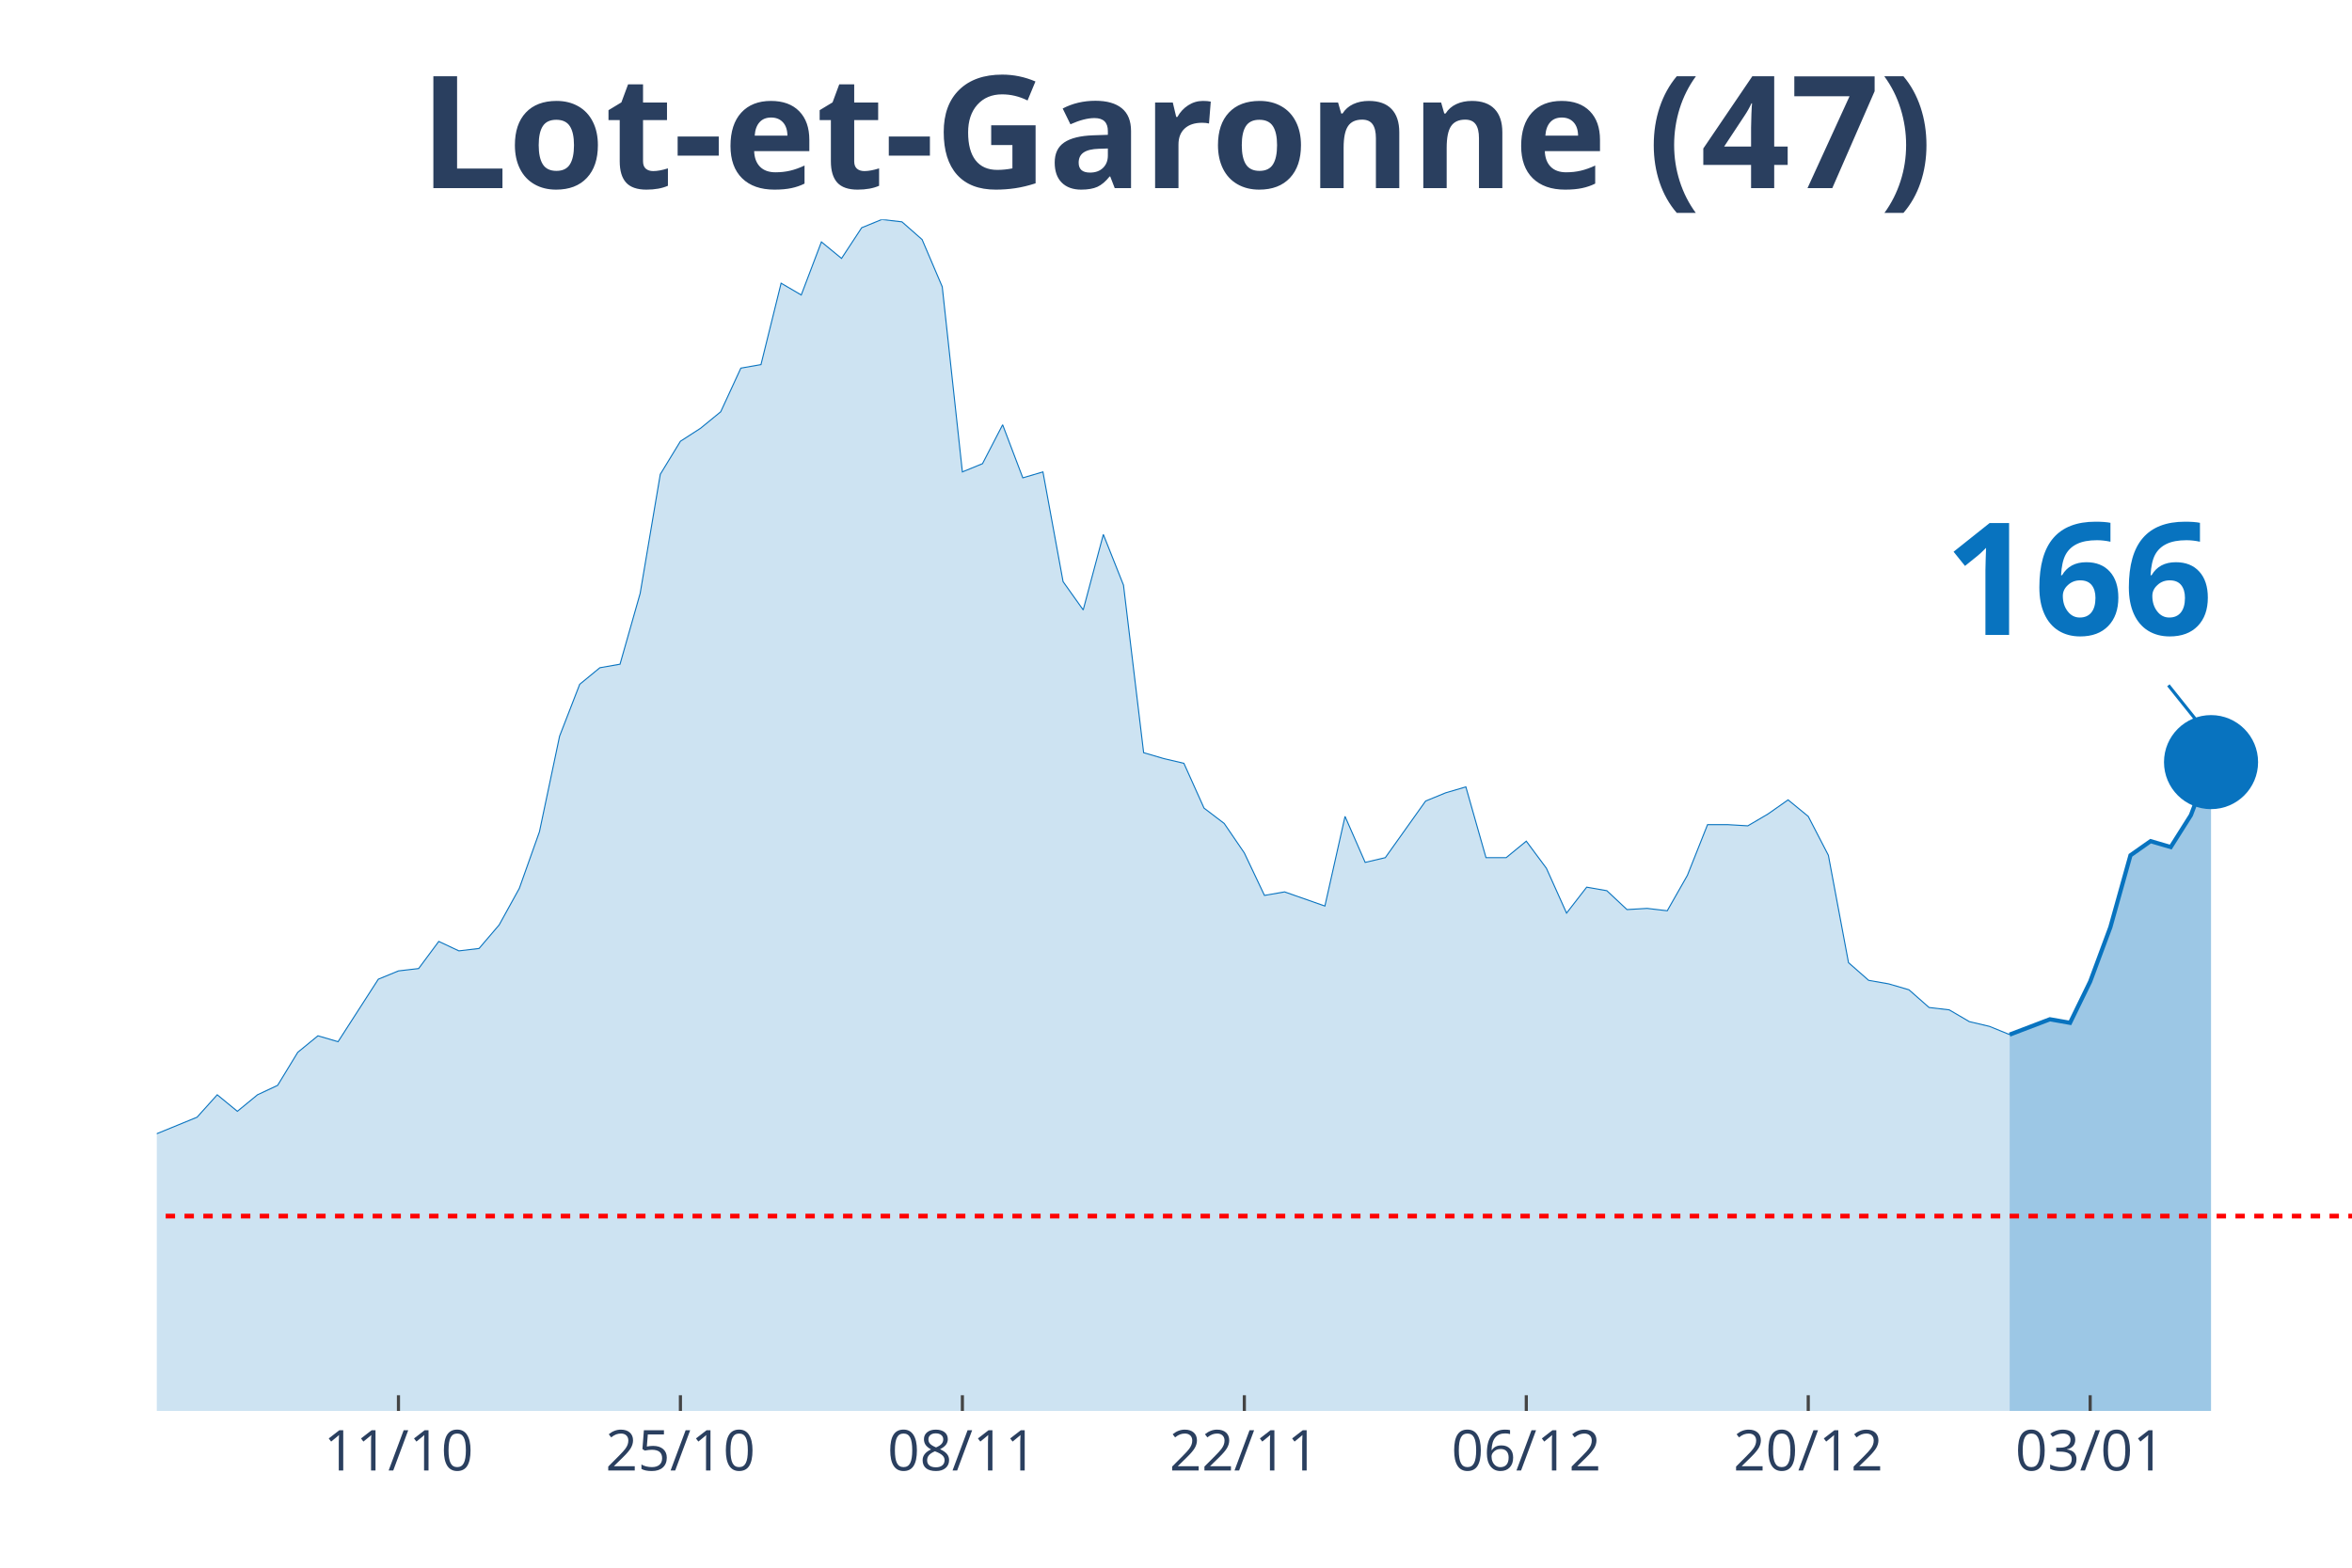
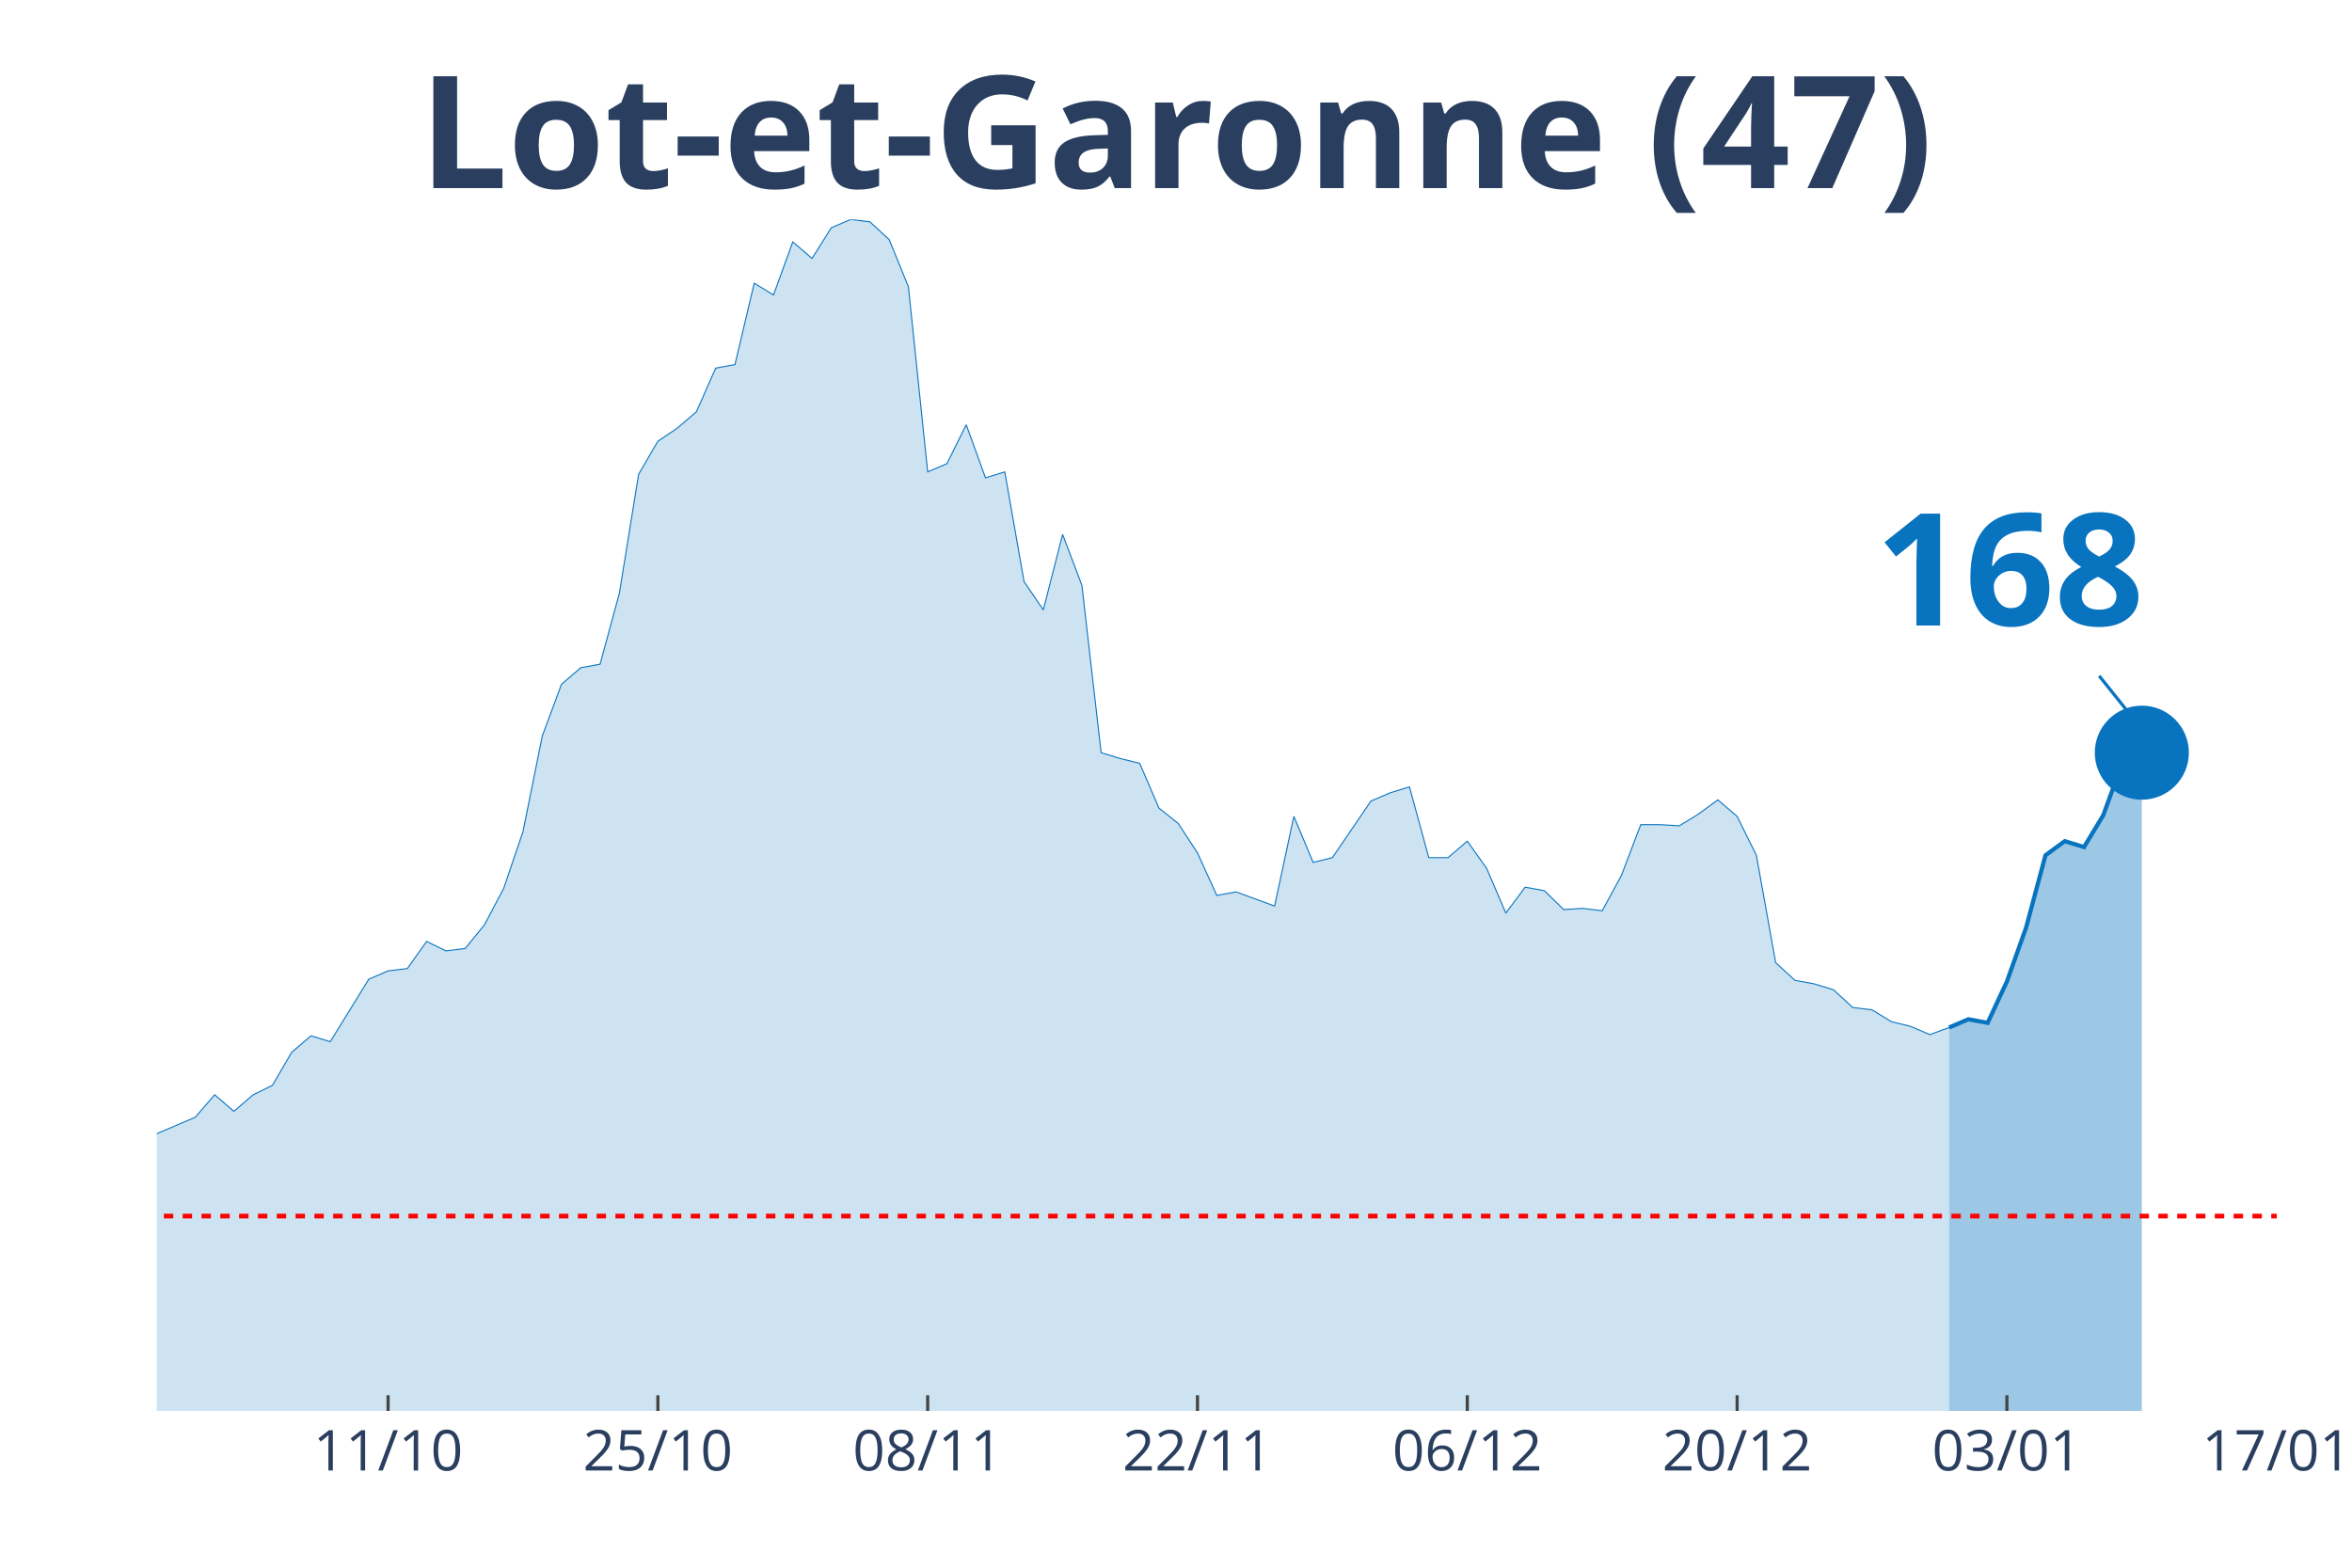
<svg xmlns="http://www.w3.org/2000/svg" class="main-svg" width="1125" height="750" style="" viewBox="0 0 750 500">
  <rect x="0" y="0" width="750" height="500" style="fill: rgb(0, 0, 0); fill-opacity: 0;" />
-   <defs id="defs-203f5e">
+   <defs id="defs-415aee">
    <g class="clips">
-       <clipPath id="clip203f5exyplot" class="plotclip">
-         <rect width="700" height="380" />
+       <clipPath id="clip415aeexyplot" class="plotclip">
+         <rect width="676" height="380" />
      </clipPath>
-       <clipPath class="axesclip" id="clip203f5ex">
-         <rect x="50" y="0" width="700" height="500" />
+       <clipPath class="axesclip" id="clip415aeex">
+         <rect x="50" y="0" width="676" height="500" />
      </clipPath>
-       <clipPath class="axesclip" id="clip203f5ey">
+       <clipPath class="axesclip" id="clip415aeey">
        <rect x="0" y="70" width="750" height="380" />
      </clipPath>
-       <clipPath class="axesclip" id="clip203f5exy">
-         <rect x="50" y="70" width="700" height="380" />
+       <clipPath class="axesclip" id="clip415aeexy">
+         <rect x="50" y="70" width="676" height="380" />
      </clipPath>
    </g>
    <g class="gradients" />
  </defs>
  <g class="bglayer">
-     <rect class="bg" x="50" y="70" width="700" height="380" style="fill: rgb(0, 0, 0); fill-opacity: 0; stroke-width: 0;" />
+     <rect class="bg" x="50" y="70" width="676" height="380" style="fill: rgb(0, 0, 0); fill-opacity: 0; stroke-width: 0;" />
  </g>
  <g class="layer-below">
    <g class="imagelayer" />
    <g class="shapelayer" />
  </g>
  <g class="cartesianlayer">
    <g class="subplot xy">
      <g class="layer-subplot">
        <g class="shapelayer" />
        <g class="imagelayer" />
      </g>
      <g class="gridlayer">
        <g class="x">
-           <path class="xgrid crisp" transform="translate(127.06,0)" d="M0,70v380" style="stroke: rgb(255, 255, 255); stroke-opacity: 1; stroke-width: 1px;" />
-           <path class="xgrid crisp" transform="translate(216.97,0)" d="M0,70v380" style="stroke: rgb(255, 255, 255); stroke-opacity: 1; stroke-width: 1px;" />
-           <path class="xgrid crisp" transform="translate(306.88,0)" d="M0,70v380" style="stroke: rgb(255, 255, 255); stroke-opacity: 1; stroke-width: 1px;" />
-           <path class="xgrid crisp" transform="translate(396.79,0)" d="M0,70v380" style="stroke: rgb(255, 255, 255); stroke-opacity: 1; stroke-width: 1px;" />
-           <path class="xgrid crisp" transform="translate(486.7,0)" d="M0,70v380" style="stroke: rgb(255, 255, 255); stroke-opacity: 1; stroke-width: 1px;" />
-           <path class="xgrid crisp" transform="translate(576.61,0)" d="M0,70v380" style="stroke: rgb(255, 255, 255); stroke-opacity: 1; stroke-width: 1px;" />
-           <path class="xgrid crisp" transform="translate(666.51,0)" d="M0,70v380" style="stroke: rgb(255, 255, 255); stroke-opacity: 1; stroke-width: 1px;" />
+           <path class="xgrid crisp" transform="translate(123.75,0)" d="M0,70v380" style="stroke: rgb(255, 255, 255); stroke-opacity: 1; stroke-width: 1px;" />
+           <path class="xgrid crisp" transform="translate(209.78,0)" d="M0,70v380" style="stroke: rgb(255, 255, 255); stroke-opacity: 1; stroke-width: 1px;" />
+           <path class="xgrid crisp" transform="translate(295.82,0)" d="M0,70v380" style="stroke: rgb(255, 255, 255); stroke-opacity: 1; stroke-width: 1px;" />
+           <path class="xgrid crisp" transform="translate(381.85,0)" d="M0,70v380" style="stroke: rgb(255, 255, 255); stroke-opacity: 1; stroke-width: 1px;" />
+           <path class="xgrid crisp" transform="translate(467.89,0)" d="M0,70v380" style="stroke: rgb(255, 255, 255); stroke-opacity: 1; stroke-width: 1px;" />
+           <path class="xgrid crisp" transform="translate(553.93,0)" d="M0,70v380" style="stroke: rgb(255, 255, 255); stroke-opacity: 1; stroke-width: 1px;" />
+           <path class="xgrid crisp" transform="translate(639.96,0)" d="M0,70v380" style="stroke: rgb(255, 255, 255); stroke-opacity: 1; stroke-width: 1px;" />
        </g>
        <g class="y" />
      </g>
      <g class="zerolinelayer" />
      <path class="xlines-below" />
      <path class="ylines-below" />
      <g class="overlines-below" />
      <g class="xaxislayer-below" />
      <g class="yaxislayer-below" />
      <g class="overaxes-below" />
-       <g class="plot" transform="translate(50, 70)" clip-path="url('#clip203f5exyplot')">
+       <g class="plot" transform="translate(50, 70)" clip-path="url('#clip415aeexyplot')">
        <g class="scatterlayer mlayer">
-           <g class="trace scatter trace83369f" style="stroke-miterlimit: 2;">
+           <g class="trace scatter trace7a2b47" style="stroke-miterlimit: 2;">
            <g class="fills">
              <g>
-                 <path class="js-fill" d="M590.83,380L-873.39,380L-873.39,377.74L-385.32,376.24L-378.9,374.73L-333.94,370.59L-327.52,369.84L-308.26,369.09L-301.83,369.09L-288.99,361.56L-282.57,355.54L-269.72,346.14L-263.3,338.99L-256.88,338.61L-250.46,328.46L-231.19,317.17L-224.77,319.43L-218.35,322.44L-211.93,320.55L-205.5,322.44L-199.08,318.3L-186.24,309.64L-179.82,299.86L-173.39,297.98L-166.97,299.86L-154.13,294.97L-147.71,296.85L-115.6,302.12L-109.17,309.27L-96.33,308.51L-89.91,312.28L-83.49,310.4L-77.06,311.52L-70.64,305.88L-64.22,296.1L-57.8,299.11L-51.38,298.73L-44.95,297.6L-38.53,299.86L-32.11,299.49L-25.69,300.24L-19.27,298.73L-12.84,295.72L-6.42,292.71L0,291.58L12.84,286.32L19.27,279.17L25.69,284.44L32.11,279.17L38.53,276.16L44.95,265.62L51.38,260.36L57.8,262.24L70.64,242.3L77.06,239.66L83.49,238.91L89.91,230.26L96.33,233.27L102.75,232.51L109.17,224.99L115.6,213.33L122.02,195.27L128.44,164.79L134.86,148.24L141.28,142.97L147.71,141.84L154.13,119.27L160.55,81.27L166.97,70.73L173.39,66.59L179.82,61.33L186.24,47.41L192.66,46.28L199.08,20.32L205.5,24.08L211.93,7.15L218.35,12.42L224.77,2.63L231.19,0L237.61,0.75L244.04,6.4L250.46,21.45L256.88,80.51L263.3,77.88L269.72,65.47L276.15,82.4L282.57,80.51L288.99,115.5L295.41,124.53L301.83,100.46L308.26,116.63L314.68,170.06L321.1,171.94L327.52,173.45L333.94,187.74L340.37,192.63L346.79,202.04L353.21,215.58L359.63,214.46L372.48,218.97L378.9,190.38L385.32,205.05L391.74,203.54L404.59,185.49L411.01,182.85L417.43,180.97L423.85,203.54L430.28,203.54L436.7,198.28L443.12,206.93L449.54,221.23L455.96,212.95L462.39,214.08L468.81,220.1L475.23,219.72L481.65,220.48L488.07,209.19L494.5,193.01L500.92,193.01L507.34,193.39L513.76,189.62L520.18,185.11L526.61,190.38L533.03,202.79L539.45,237.03L545.87,242.67L552.29,243.8L558.72,245.68L565.14,251.33L571.56,252.08L577.98,255.84L584.4,257.35L590.83,259.98" style="fill: rgb(8, 115, 191); fill-opacity: 0.2; stroke-width: 0;" />
+                 <path class="js-fill" d="M571.53,380L-835.78,380L-835.78,377.74L-368.73,376.24L-362.58,374.73L-319.56,370.59L-313.42,369.84L-294.98,369.09L-288.84,369.09L-276.55,361.56L-270.4,355.54L-258.11,346.14L-251.96,338.99L-245.82,338.61L-239.67,328.46L-221.24,317.17L-215.09,319.43L-208.95,322.44L-202.8,320.55L-196.65,322.44L-190.51,318.3L-178.22,309.64L-172.07,299.86L-165.93,297.98L-159.78,299.86L-147.49,294.97L-141.35,296.85L-110.62,302.12L-104.47,309.27L-92.18,308.51L-86.04,312.28L-79.89,310.4L-73.75,311.52L-67.6,305.88L-61.45,296.1L-55.31,299.11L-49.16,298.73L-43.02,297.6L-36.87,299.86L-30.73,299.49L-24.58,300.24L-18.44,298.73L-12.29,295.72L-6.15,292.71L0,291.58L12.29,286.32L18.44,279.17L24.58,284.44L30.73,279.17L36.87,276.16L43.02,265.62L49.16,260.36L55.31,262.24L67.6,242.3L73.75,239.66L79.89,238.91L86.04,230.26L92.18,233.27L98.33,232.51L104.47,224.99L110.62,213.33L116.76,195.27L122.91,164.79L129.05,148.24L135.2,142.97L141.35,141.84L147.49,119.27L153.64,81.27L159.78,70.73L165.93,66.59L172.07,61.33L178.22,47.41L184.36,46.28L190.51,20.32L196.65,24.08L202.8,7.15L208.95,12.42L215.09,2.63L221.24,0L227.38,0.75L233.53,6.4L239.67,21.45L245.82,80.51L251.96,77.88L258.11,65.47L264.25,82.4L270.4,80.51L276.55,115.5L282.69,124.53L288.84,100.46L294.98,116.63L301.13,170.06L307.27,171.94L313.42,173.45L319.56,187.74L325.71,192.63L331.85,202.04L338,215.58L344.15,214.46L356.44,218.97L362.58,190.38L368.73,205.05L374.87,203.54L387.16,185.49L393.31,182.85L399.45,180.97L405.6,203.54L411.75,203.54L417.89,198.28L424.04,206.93L430.18,221.23L436.33,212.95L442.47,214.08L448.62,220.1L454.76,219.72L460.91,220.48L467.05,209.19L473.2,193.01L479.35,193.01L485.49,193.39L491.64,189.62L497.78,185.11L503.93,190.38L510.07,202.79L516.22,237.03L522.36,242.67L528.51,243.8L534.65,245.68L540.8,251.33L546.95,252.08L553.09,255.84L559.24,257.35L565.38,259.98L571.53,257.72" style="fill: rgb(8, 115, 191); fill-opacity: 0.2; stroke-width: 0;" />
              </g>
            </g>
            <g class="errorbars" />
            <g class="lines">
-               <path class="js-line" d="M-873.39,377.74L-385.32,376.24L-378.9,374.73L-333.94,370.59L-327.52,369.84L-308.26,369.09L-301.83,369.09L-288.99,361.56L-282.57,355.54L-269.72,346.14L-263.3,338.99L-256.88,338.61L-250.46,328.46L-231.19,317.17L-224.77,319.43L-218.35,322.44L-211.93,320.55L-205.5,322.44L-199.08,318.3L-186.24,309.64L-179.82,299.86L-173.39,297.98L-166.97,299.86L-154.13,294.97L-147.71,296.85L-115.6,302.12L-109.17,309.27L-96.33,308.51L-89.91,312.28L-83.49,310.4L-77.06,311.52L-70.64,305.88L-64.22,296.1L-57.8,299.11L-51.38,298.73L-44.95,297.6L-38.53,299.86L-32.11,299.49L-25.69,300.24L-19.27,298.73L-12.84,295.72L-6.42,292.71L0,291.58L12.84,286.32L19.27,279.17L25.69,284.44L32.11,279.17L38.53,276.16L44.95,265.62L51.38,260.36L57.8,262.24L70.64,242.3L77.06,239.66L83.49,238.91L89.91,230.26L96.33,233.27L102.75,232.51L109.17,224.99L115.6,213.33L122.02,195.27L128.44,164.79L134.86,148.24L141.28,142.97L147.71,141.84L154.13,119.27L160.55,81.27L166.97,70.73L173.39,66.59L179.82,61.33L186.24,47.41L192.66,46.28L199.08,20.32L205.5,24.08L211.93,7.15L218.35,12.42L224.77,2.63L231.19,0L237.61,0.75L244.04,6.4L250.46,21.45L256.88,80.51L263.3,77.88L269.72,65.47L276.15,82.4L282.57,80.51L288.99,115.5L295.41,124.53L301.83,100.46L308.26,116.63L314.68,170.06L321.1,171.94L327.52,173.45L333.94,187.74L340.37,192.63L346.79,202.04L353.21,215.58L359.63,214.46L372.48,218.97L378.9,190.38L385.32,205.05L391.74,203.54L404.59,185.49L411.01,182.85L417.43,180.97L423.85,203.54L430.28,203.54L436.7,198.28L443.12,206.93L449.54,221.23L455.96,212.95L462.39,214.08L468.81,220.1L475.23,219.72L481.65,220.48L488.07,209.19L494.5,193.01L500.92,193.01L507.34,193.39L513.76,189.62L520.18,185.11L526.61,190.38L533.03,202.79L539.45,237.03L545.87,242.67L552.29,243.8L558.72,245.68L565.14,251.33L571.56,252.08L577.98,255.84L584.4,257.35L590.83,259.98" style="vector-effect: non-scaling-stroke; fill: none; stroke: rgb(8, 115, 191); stroke-opacity: 1; stroke-width: 0.5px; opacity: 1;" />
+               <path class="js-line" d="M-835.78,377.74L-368.73,376.24L-362.58,374.73L-319.56,370.59L-313.42,369.84L-294.98,369.09L-288.84,369.09L-276.55,361.56L-270.4,355.54L-258.11,346.14L-251.96,338.99L-245.82,338.61L-239.67,328.46L-221.24,317.17L-215.09,319.43L-208.95,322.44L-202.8,320.55L-196.65,322.44L-190.51,318.3L-178.22,309.64L-172.07,299.86L-165.93,297.98L-159.78,299.86L-147.49,294.97L-141.35,296.85L-110.62,302.12L-104.47,309.27L-92.18,308.51L-86.04,312.28L-79.89,310.4L-73.75,311.52L-67.6,305.88L-61.45,296.1L-55.31,299.11L-49.16,298.73L-43.02,297.6L-36.87,299.86L-30.73,299.49L-24.58,300.24L-18.44,298.73L-12.29,295.72L-6.15,292.71L0,291.58L12.29,286.32L18.44,279.17L24.58,284.44L30.73,279.17L36.87,276.16L43.02,265.62L49.16,260.36L55.31,262.24L67.6,242.3L73.75,239.66L79.89,238.91L86.04,230.26L92.18,233.27L98.33,232.51L104.47,224.99L110.62,213.33L116.76,195.27L122.91,164.79L129.05,148.24L135.2,142.97L141.35,141.84L147.49,119.27L153.64,81.27L159.78,70.73L165.93,66.59L172.07,61.33L178.22,47.41L184.36,46.28L190.51,20.32L196.65,24.08L202.8,7.15L208.95,12.42L215.09,2.63L221.24,0L227.38,0.75L233.53,6.4L239.67,21.45L245.82,80.51L251.96,77.88L258.11,65.47L264.25,82.4L270.4,80.51L276.55,115.5L282.69,124.53L288.84,100.46L294.98,116.63L301.13,170.06L307.27,171.94L313.42,173.45L319.56,187.74L325.71,192.63L331.85,202.04L338,215.58L344.15,214.46L356.44,218.97L362.58,190.38L368.73,205.05L374.87,203.54L387.16,185.49L393.31,182.85L399.45,180.97L405.6,203.54L411.75,203.54L417.89,198.28L424.04,206.93L430.18,221.23L436.33,212.95L442.47,214.08L448.62,220.1L454.76,219.72L460.91,220.48L467.05,209.19L473.2,193.01L479.35,193.01L485.49,193.39L491.64,189.62L497.78,185.11L503.93,190.38L510.07,202.79L516.22,237.03L522.36,242.67L528.51,243.8L534.65,245.68L540.8,251.33L546.95,252.08L553.09,255.84L559.24,257.35L565.38,259.98L571.53,257.72" style="vector-effect: non-scaling-stroke; fill: none; stroke: rgb(8, 115, 191); stroke-opacity: 1; stroke-width: 0.5px; opacity: 1;" />
            </g>
            <g class="points" />
            <g class="text" />
          </g>
-           <g class="trace scatter traceb95f52" style="stroke-miterlimit: 2;">
+           <g class="trace scatter trace0d4283" style="stroke-miterlimit: 2;">
            <g class="fills">
              <g>
-                 <path class="js-fill" d="M655.05,380L590.83,380L590.83,259.98L603.67,255.09L610.09,256.22L616.51,243.05L622.94,225.74L629.36,202.79L635.78,198.28L642.2,200.16L648.62,190L655.05,173.07" style="fill: rgb(8, 115, 191); fill-opacity: 0.4; stroke-width: 0;" />
+                 <path class="js-fill" d="M632.98,380L571.53,380L571.53,257.72L577.67,255.09L583.82,256.22L589.96,243.05L596.11,225.74L602.25,202.79L608.4,198.28L614.55,200.16L620.69,190L626.84,173.07L632.98,170.06" style="fill: rgb(8, 115, 191); fill-opacity: 0.4; stroke-width: 0;" />
              </g>
            </g>
            <g class="errorbars" />
            <g class="lines">
-               <path class="js-line" d="M590.83,259.98L603.67,255.09L610.09,256.22L616.51,243.05L622.94,225.74L629.36,202.79L635.78,198.28L642.2,200.16L648.62,190L655.05,173.07" style="vector-effect: non-scaling-stroke; fill: none; stroke: rgb(8, 115, 191); stroke-opacity: 1; stroke-width: 2px; opacity: 1;" />
+               <path class="js-line" d="M571.53,257.72L577.67,255.09L583.82,256.22L589.96,243.05L596.11,225.74L602.25,202.79L608.4,198.28L614.55,200.16L620.69,190L626.84,173.07L632.98,170.06" style="vector-effect: non-scaling-stroke; fill: none; stroke: rgb(8, 115, 191); stroke-opacity: 1; stroke-width: 2px; opacity: 1;" />
            </g>
            <g class="points" />
            <g class="text" />
          </g>
-           <g class="trace scatter traced7db99" style="stroke-miterlimit: 2; opacity: 1;">
+           <g class="trace scatter traceb6af84" style="stroke-miterlimit: 2; opacity: 1;">
            <g class="fills" />
            <g class="errorbars" />
            <g class="lines" />
            <g class="points">
-               <path class="point" transform="translate(655.05,173.07)" d="M15,0A15,15 0 1,1 0,-15A15,15 0 0,1 15,0Z" style="opacity: 1; stroke-width: 0px; fill: rgb(8, 115, 191); fill-opacity: 1;" />
+               <path class="point" transform="translate(632.98,170.06)" d="M15,0A15,15 0 1,1 0,-15A15,15 0 0,1 15,0Z" style="opacity: 1; stroke-width: 0px; fill: rgb(8, 115, 191); fill-opacity: 1;" />
            </g>
            <g class="text" />
          </g>
        </g>
      </g>
      <g class="overplot" />
      <path class="xlines-above crisp" style="fill: none; stroke-width: 1px; stroke: rgb(0, 0, 0); stroke-opacity: 0;" d="" />
      <path class="ylines-above crisp" style="fill: none;" d="M0,0" />
      <g class="overlines-above" />
      <g class="xaxislayer-above">
-         <path class="xtick ticks crisp" d="M0,450v-5" transform="translate(127.06,0)" style="stroke: rgb(68, 68, 68); stroke-opacity: 1; stroke-width: 1px;" />
-         <path class="xtick ticks crisp" d="M0,450v-5" transform="translate(216.97,0)" style="stroke: rgb(68, 68, 68); stroke-opacity: 1; stroke-width: 1px;" />
-         <path class="xtick ticks crisp" d="M0,450v-5" transform="translate(306.88,0)" style="stroke: rgb(68, 68, 68); stroke-opacity: 1; stroke-width: 1px;" />
-         <path class="xtick ticks crisp" d="M0,450v-5" transform="translate(396.79,0)" style="stroke: rgb(68, 68, 68); stroke-opacity: 1; stroke-width: 1px;" />
-         <path class="xtick ticks crisp" d="M0,450v-5" transform="translate(486.7,0)" style="stroke: rgb(68, 68, 68); stroke-opacity: 1; stroke-width: 1px;" />
-         <path class="xtick ticks crisp" d="M0,450v-5" transform="translate(576.61,0)" style="stroke: rgb(68, 68, 68); stroke-opacity: 1; stroke-width: 1px;" />
-         <path class="xtick ticks crisp" d="M0,450v-5" transform="translate(666.51,0)" style="stroke: rgb(68, 68, 68); stroke-opacity: 1; stroke-width: 1px;" />
+         <path class="xtick ticks crisp" d="M0,450v-5" transform="translate(123.75,0)" style="stroke: rgb(68, 68, 68); stroke-opacity: 1; stroke-width: 1px;" />
+         <path class="xtick ticks crisp" d="M0,450v-5" transform="translate(209.78,0)" style="stroke: rgb(68, 68, 68); stroke-opacity: 1; stroke-width: 1px;" />
+         <path class="xtick ticks crisp" d="M0,450v-5" transform="translate(295.82,0)" style="stroke: rgb(68, 68, 68); stroke-opacity: 1; stroke-width: 1px;" />
+         <path class="xtick ticks crisp" d="M0,450v-5" transform="translate(381.85,0)" style="stroke: rgb(68, 68, 68); stroke-opacity: 1; stroke-width: 1px;" />
+         <path class="xtick ticks crisp" d="M0,450v-5" transform="translate(467.89,0)" style="stroke: rgb(68, 68, 68); stroke-opacity: 1; stroke-width: 1px;" />
+         <path class="xtick ticks crisp" d="M0,450v-5" transform="translate(553.93,0)" style="stroke: rgb(68, 68, 68); stroke-opacity: 1; stroke-width: 1px;" />
+         <path class="xtick ticks crisp" d="M0,450v-5" transform="translate(639.96,0)" style="stroke: rgb(68, 68, 68); stroke-opacity: 1; stroke-width: 1px;" />
        <g class="xtick">
-           <text text-anchor="middle" x="0" y="469" transform="translate(127.06,0)" style="font-family: 'Open Sans', verdana, arial, sans-serif; font-size: 18px; fill: rgb(42, 63, 95); fill-opacity: 1; white-space: pre;">11/10</text>
+           <text text-anchor="middle" x="0" y="469" transform="translate(123.75,0)" style="font-family: 'Open Sans', verdana, arial, sans-serif; font-size: 18px; fill: rgb(42, 63, 95); fill-opacity: 1; white-space: pre;">11/10</text>
        </g>
        <g class="xtick">
-           <text text-anchor="middle" x="0" y="469" transform="translate(216.97,0)" style="font-family: 'Open Sans', verdana, arial, sans-serif; font-size: 18px; fill: rgb(42, 63, 95); fill-opacity: 1; white-space: pre;">25/10</text>
+           <text text-anchor="middle" x="0" y="469" transform="translate(209.78,0)" style="font-family: 'Open Sans', verdana, arial, sans-serif; font-size: 18px; fill: rgb(42, 63, 95); fill-opacity: 1; white-space: pre;">25/10</text>
        </g>
        <g class="xtick">
-           <text text-anchor="middle" x="0" y="469" transform="translate(306.88,0)" style="font-family: 'Open Sans', verdana, arial, sans-serif; font-size: 18px; fill: rgb(42, 63, 95); fill-opacity: 1; white-space: pre;">08/11</text>
+           <text text-anchor="middle" x="0" y="469" transform="translate(295.82,0)" style="font-family: 'Open Sans', verdana, arial, sans-serif; font-size: 18px; fill: rgb(42, 63, 95); fill-opacity: 1; white-space: pre;">08/11</text>
        </g>
        <g class="xtick">
-           <text text-anchor="middle" x="0" y="469" transform="translate(396.79,0)" style="font-family: 'Open Sans', verdana, arial, sans-serif; font-size: 18px; fill: rgb(42, 63, 95); fill-opacity: 1; white-space: pre;">22/11</text>
+           <text text-anchor="middle" x="0" y="469" transform="translate(381.85,0)" style="font-family: 'Open Sans', verdana, arial, sans-serif; font-size: 18px; fill: rgb(42, 63, 95); fill-opacity: 1; white-space: pre;">22/11</text>
        </g>
        <g class="xtick">
-           <text text-anchor="middle" x="0" y="469" transform="translate(486.7,0)" style="font-family: 'Open Sans', verdana, arial, sans-serif; font-size: 18px; fill: rgb(42, 63, 95); fill-opacity: 1; white-space: pre;">06/12</text>
+           <text text-anchor="middle" x="0" y="469" transform="translate(467.89,0)" style="font-family: 'Open Sans', verdana, arial, sans-serif; font-size: 18px; fill: rgb(42, 63, 95); fill-opacity: 1; white-space: pre;">06/12</text>
        </g>
        <g class="xtick">
-           <text text-anchor="middle" x="0" y="469" transform="translate(576.61,0)" style="font-family: 'Open Sans', verdana, arial, sans-serif; font-size: 18px; fill: rgb(42, 63, 95); fill-opacity: 1; white-space: pre;">20/12</text>
+           <text text-anchor="middle" x="0" y="469" transform="translate(553.93,0)" style="font-family: 'Open Sans', verdana, arial, sans-serif; font-size: 18px; fill: rgb(42, 63, 95); fill-opacity: 1; white-space: pre;">20/12</text>
        </g>
        <g class="xtick">
-           <text text-anchor="middle" x="0" y="469" transform="translate(666.51,0)" style="font-family: 'Open Sans', verdana, arial, sans-serif; font-size: 18px; fill: rgb(42, 63, 95); fill-opacity: 1; white-space: pre;">03/01</text>
+           <text text-anchor="middle" x="0" y="469" transform="translate(639.96,0)" style="font-family: 'Open Sans', verdana, arial, sans-serif; font-size: 18px; fill: rgb(42, 63, 95); fill-opacity: 1; white-space: pre;">03/01</text>
+         </g>
+         <g class="xtick">
+           <text text-anchor="middle" x="0" y="469" transform="translate(726,0)" style="font-family: 'Open Sans', verdana, arial, sans-serif; font-size: 18px; fill: rgb(42, 63, 95); fill-opacity: 1; white-space: pre;">17/01</text>
        </g>
      </g>
      <g class="yaxislayer-above" />
      <g class="overaxes-above" />
    </g>
  </g>
  <g class="polarlayer" />
  <g class="ternarylayer" />
  <g class="geolayer" />
  <g class="funnelarealayer" />
  <g class="pielayer" />
  <g class="treemaplayer" />
  <g class="sunburstlayer" />
  <g class="glimages" />
-   <defs id="topdefs-203f5e">
+   <defs id="topdefs-415aee">
    <g class="clips" />
  </defs>
  <g class="layer-above">
    <g class="imagelayer" />
    <g class="shapelayer">
-       <path data-index="0" fill-rule="evenodd" d="M-3559.17,387.86L1135.32,387.86" clip-path="url('#clip203f5exy')" style="opacity: 1; stroke: rgb(255, 0, 0); stroke-opacity: 1; fill: rgb(0, 0, 0); fill-opacity: 0; stroke-dasharray: 3px, 3px; stroke-width: 1.5px;" />
+       <path data-index="0" fill-rule="evenodd" d="M-3403.75,387.86L1088.58,387.86" clip-path="url('#clip415aeexy')" style="opacity: 1; stroke: rgb(255, 0, 0); stroke-opacity: 1; fill: rgb(0, 0, 0); fill-opacity: 0; stroke-dasharray: 3px, 3px; stroke-width: 1.5px;" />
    </g>
  </g>
  <g class="infolayer">
    <g class="g-gtitle">
      <text class="gtitle" x="375" y="25" text-anchor="middle" dy="0.7em" style="font-family: 'Open Sans', verdana, arial, sans-serif; font-size: 50px; fill: rgb(42, 63, 95); opacity: 1; font-weight: normal; white-space: pre;">
        <tspan style="font-weight:bold">Lot-et-Garonne (47)</tspan>
      </text>
    </g>
    <g class="g-xtitle" />
    <g class="annotation" data-index="0" style="opacity: 1;">
-       <g class="annotation-text-g" transform="rotate(0,663.05,183.07)">
-         <g class="cursor-pointer" transform="translate(605, 147)">
+       <g class="annotation-text-g" transform="rotate(0,640.98,180.06)">
+         <g class="cursor-pointer" transform="translate(583, 144)">
          <rect class="bg" x="0.5" y="0.5" width="115" height="71" style="stroke-width: 1px; stroke: rgb(0, 0, 0); stroke-opacity: 0; fill: rgb(255, 255, 255); fill-opacity: 0.6;" />
          <text class="annotation-text" text-anchor="middle" x="57.812" y="55.5" style="font-family: 'Open Sans', verdana, arial, sans-serif; font-size: 50px; fill: rgb(8, 115, 191); fill-opacity: 1; white-space: pre;">
-             <tspan style="font-weight:bold">166 </tspan>
+             <tspan style="font-weight:bold">168 </tspan>
          </text>
        </g>
      </g>
      <g class="annotation-arrow-g" style="opacity: 1;">
-         <path d="M691.45,218.57L703.05,233.07" style="stroke-width: 1px; stroke: rgb(8, 115, 191); stroke-opacity: 1; stroke-dasharray: 0px, 0px, 18.569px, 18.569px;" />
+         <path d="M669.38,215.56L680.98,230.06" style="stroke-width: 1px; stroke: rgb(8, 115, 191); stroke-opacity: 1; stroke-dasharray: 0px, 0px, 18.569px, 18.569px;" />
      </g>
    </g>
  </g>
</svg>
